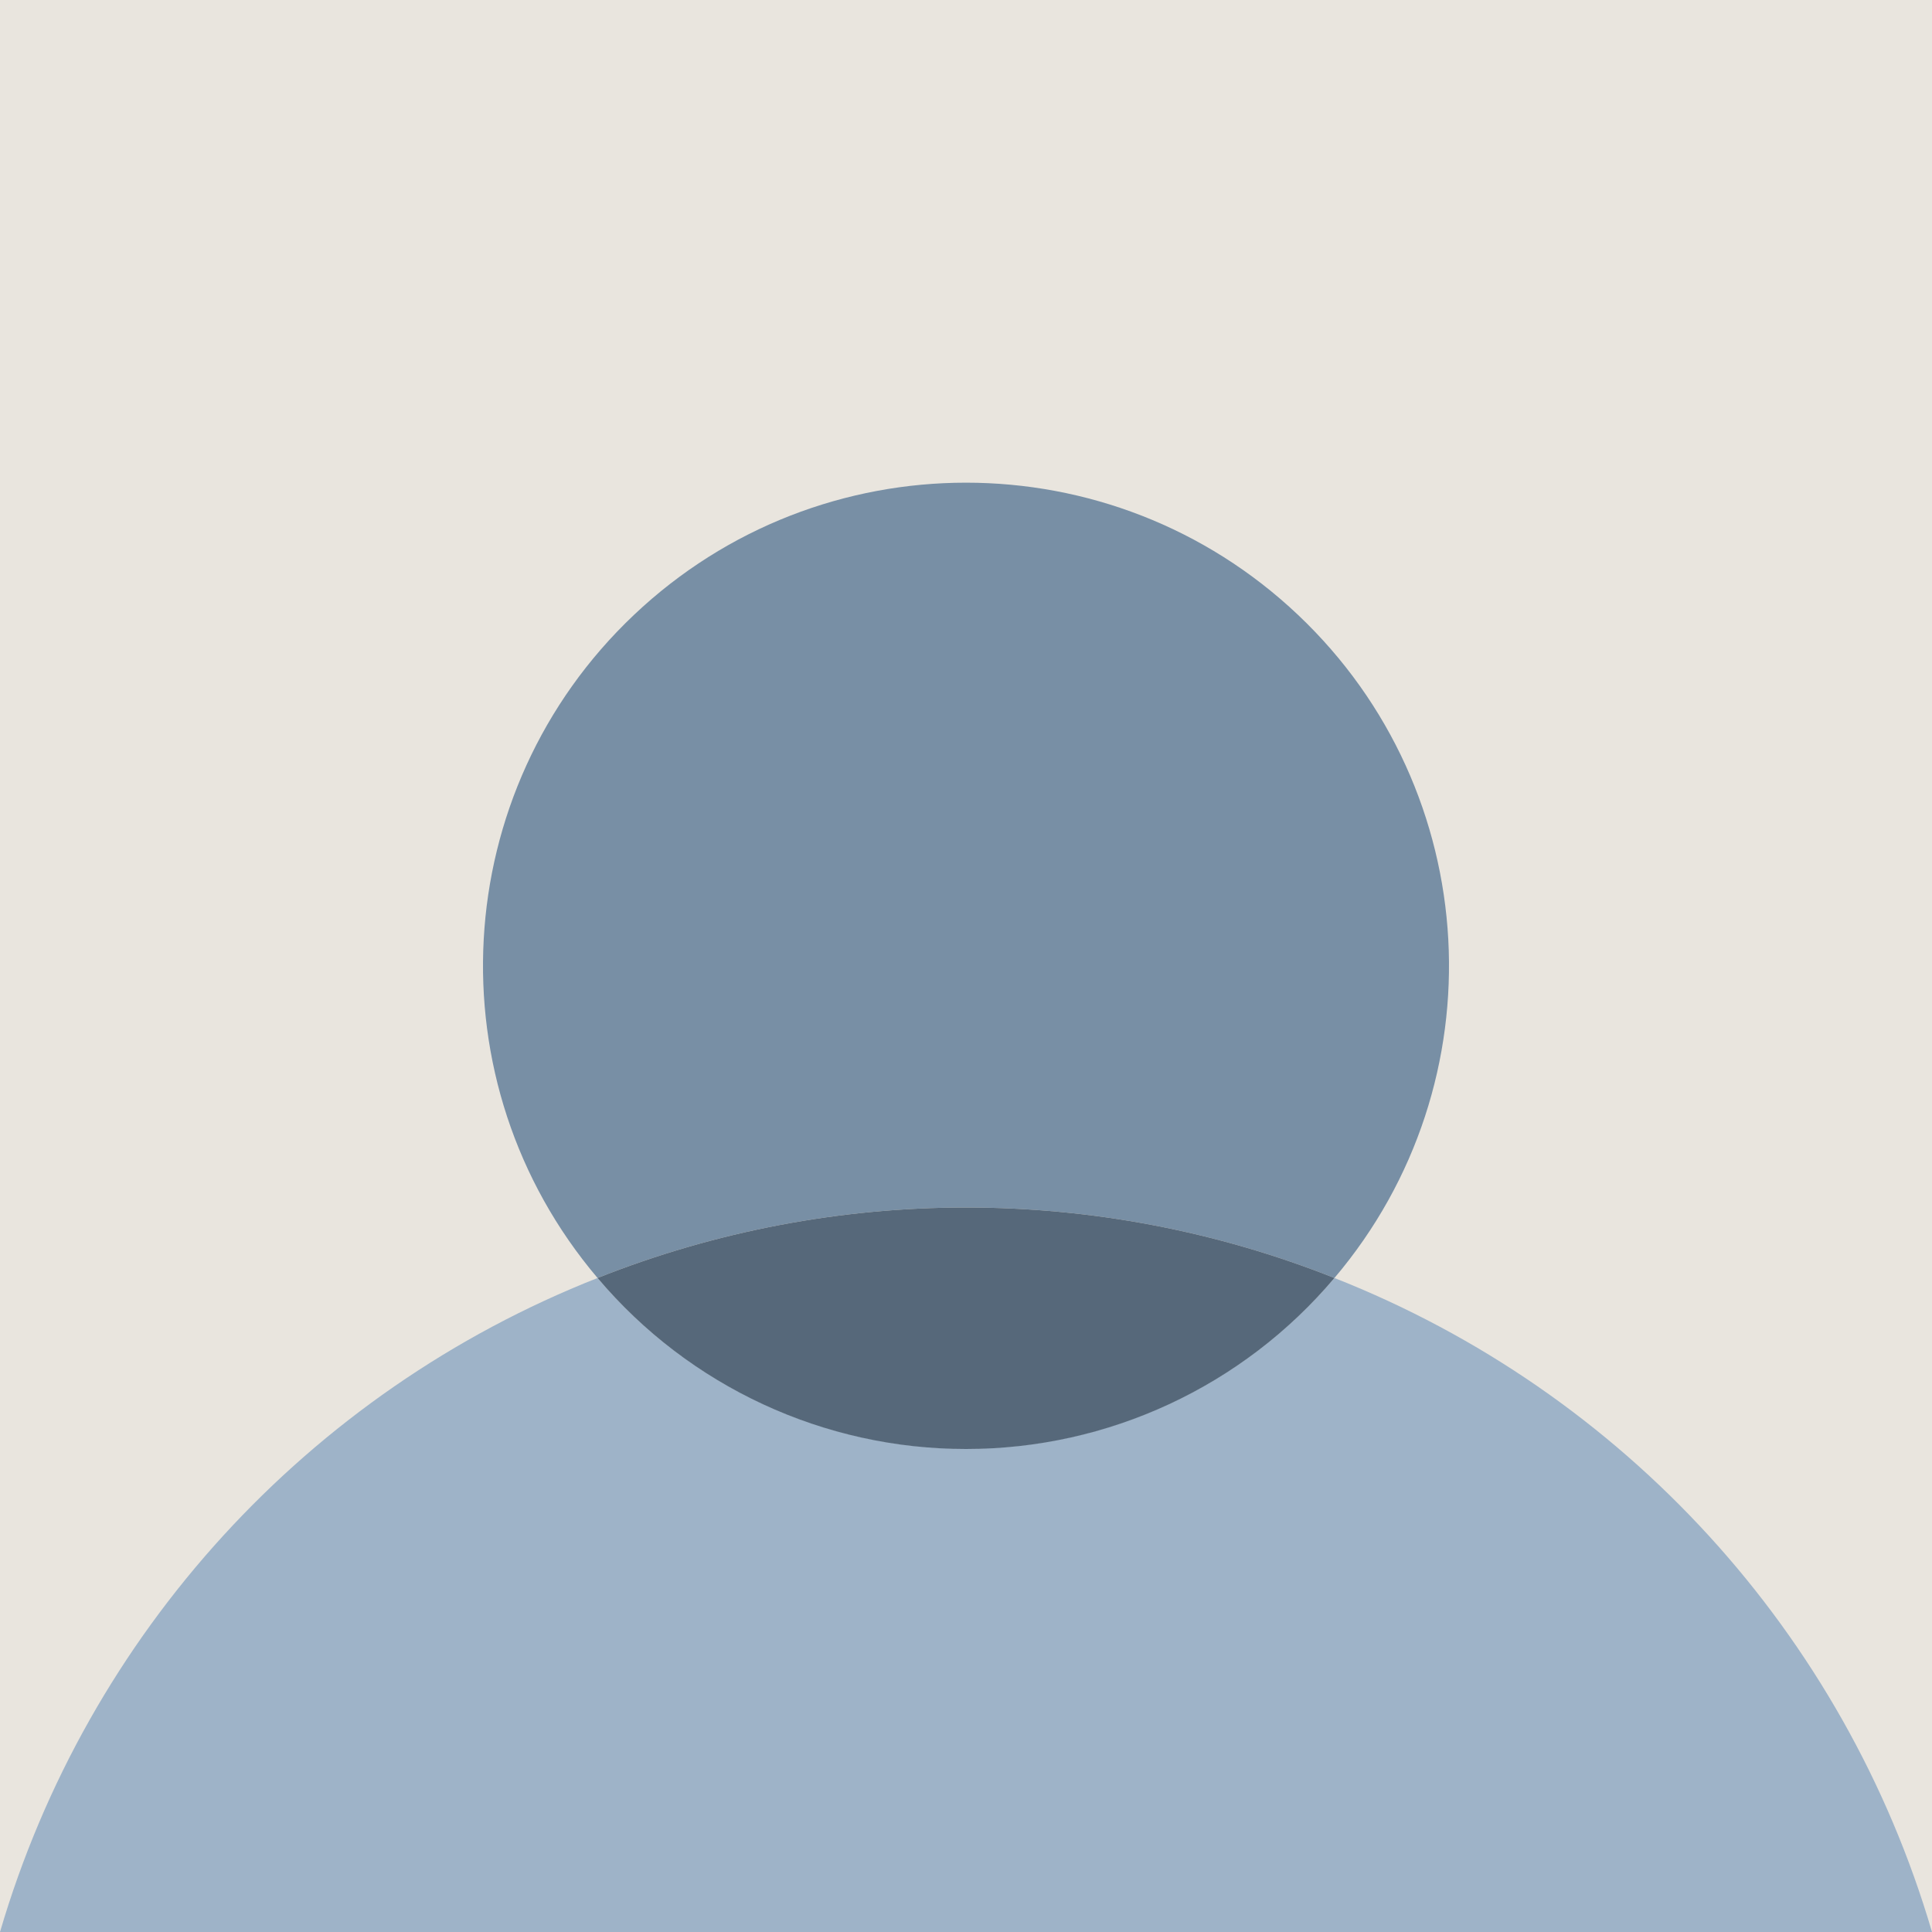
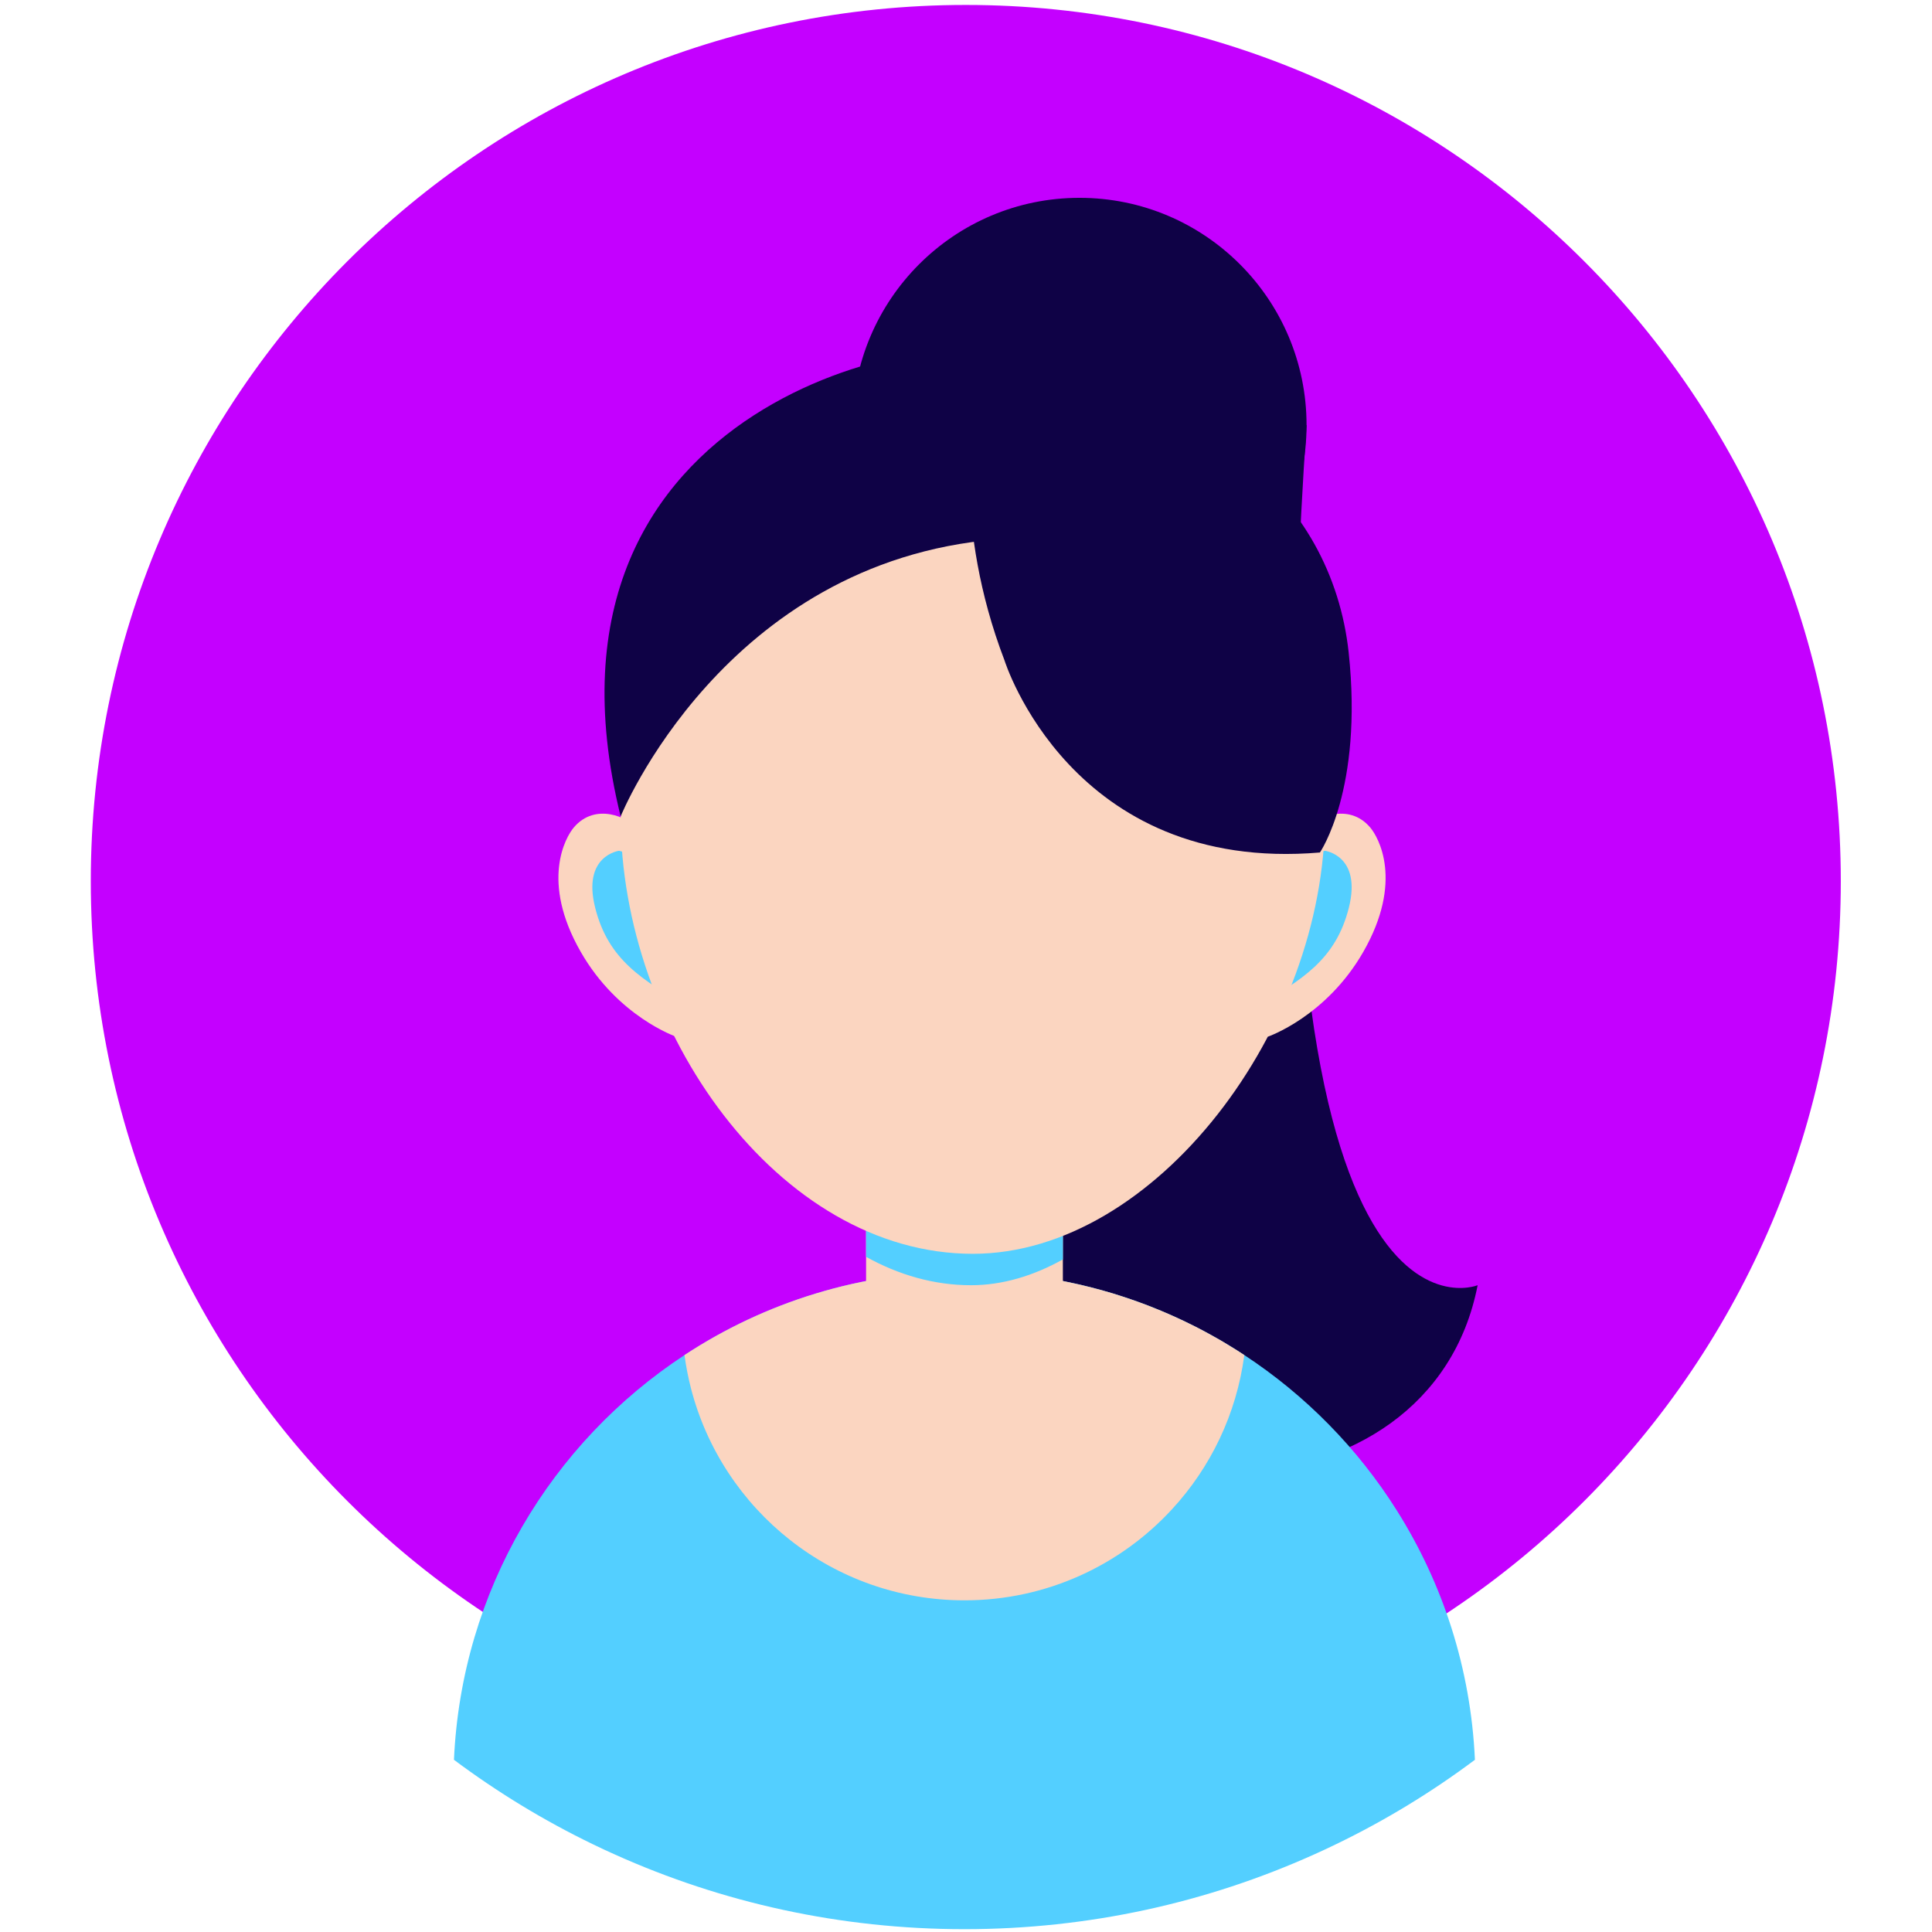
- <svg xmlns="http://www.w3.org/2000/svg" viewBox="0 0 128 128" data-supported-dps="128x128">
-   <path fill="#e9e5de" d="M0 0h128v128H0z" />
-   <path d="M88.41 84.67a32 32 0 10-48.82 0 66.13 66.13 0 0148.82 0z" fill="#788fa5" />
-   <path d="M88.41 84.67a32 32 0 01-48.82 0A66.79 66.79 0 000 128h128a66.79 66.79 0 00-39.59-43.33z" fill="#9eb3c8" />
-   <path d="M64 96a31.93 31.93 0 0024.41-11.33 66.13 66.13 0 00-48.82 0A31.93 31.93 0 0064 96z" fill="#56687a" />
+ <svg xmlns="http://www.w3.org/2000/svg" width="375" viewBox="0 0 375 375" height="375" version="1.0">
+   <defs>
+     <clipPath id="a">
+       <path d="M 17.531 0.91 L 357.281 0.91 L 357.281 342 L 17.531 342 Z M 17.531 0.91" />
+     </clipPath>
+     <clipPath id="b">
+       <path d="M 88 246 L 287 246 L 287 374.41 L 88 374.41 Z M 88 246" />
+     </clipPath>
+   </defs>
+   <g clip-path="url(#a)">
+     <path fill="#C400FF" d="M 357.297 171.035 C 357.297 264.969 281.262 341.109 187.461 341.109 C 93.66 341.109 17.625 264.969 17.625 171.035 C 17.621 77.102 93.66 0.961 187.461 0.961 C 281.262 0.961 357.297 77.102 357.297 171.035" />
+   </g>
+   <path fill="#0F0246" d="M 253.602 82.527 C 253.602 106.906 233.875 126.656 209.531 126.656 C 185.199 126.656 165.465 106.906 165.465 82.527 C 165.465 58.152 185.199 38.398 209.531 38.398 C 233.875 38.398 253.602 58.152 253.602 82.527" />
+   <path fill="#0F0246" d="M 173.262 82.527 L 165.465 82.527 C 165.465 82.527 155.699 214.168 181.113 255.859 C 206.527 297.555 277.617 296.566 286.809 249.461 C 286.809 249.461 240.938 268.281 253.602 82.527 L 173.262 82.527" />
+   <g clip-path="url(#b)">
+     <path fill="#53CFFF" d="M 286.281 341.574 C 277.879 347.855 268.859 353.355 259.332 357.957 C 257.895 358.664 256.434 359.332 254.961 359.996 C 234.273 369.285 211.34 374.453 187.203 374.453 C 163.055 374.453 140.117 369.285 119.43 359.996 C 117.957 359.336 116.5 358.664 115.051 357.957 C 105.523 353.344 96.516 347.855 88.113 341.574 C 89.582 308.695 107.035 279.977 132.859 263.02 C 148.477 252.762 167.141 246.809 187.203 246.809 C 190.25 246.809 193.277 246.949 196.266 247.219 C 212.875 248.723 228.297 254.324 241.531 263.02 C 253.418 270.828 263.539 281.125 271.117 293.168 C 280.031 307.301 285.48 323.836 286.281 341.574" />
+   </g>
+   <path fill="#FBD5C0" d="M 241.52 263.02 C 240.008 274.488 234.957 284.852 227.484 292.949 C 217.48 303.812 203.129 310.625 187.203 310.625 C 161.66 310.625 140.203 293.137 134.113 269.461 C 133.574 267.363 133.152 265.207 132.859 263.02 C 148.465 252.762 167.129 246.809 187.203 246.809 C 190.25 246.809 193.277 246.938 196.266 247.219 C 196.781 247.262 197.301 247.316 197.82 247.371 C 198.133 247.402 198.457 247.438 198.773 247.48 C 199.129 247.512 199.484 247.566 199.832 247.609 C 200.047 247.629 200.277 247.664 200.492 247.695 C 200.805 247.727 201.129 247.781 201.453 247.824 C 201.703 247.859 201.953 247.902 202.211 247.934 C 202.426 247.965 202.645 248 202.859 248.043 C 203.227 248.098 203.594 248.16 203.965 248.215 C 205.531 248.484 207.109 248.789 208.645 249.137 C 209.004 249.211 209.348 249.289 209.684 249.363 C 209.891 249.418 210.086 249.461 210.277 249.516 C 210.645 249.602 211.023 249.688 211.383 249.785 C 211.457 249.797 211.512 249.809 211.555 249.816 C 212.008 249.938 212.473 250.055 212.93 250.188 C 213.426 250.305 213.914 250.445 214.387 250.586 C 214.949 250.738 215.492 250.902 216.031 251.062 C 216.453 251.191 216.875 251.324 217.297 251.465 C 217.566 251.551 217.848 251.637 218.109 251.723 C 218.562 251.863 219.004 252.016 219.426 252.168 C 219.969 252.352 220.5 252.535 221.027 252.73 C 221.07 252.754 221.105 252.762 221.137 252.773 C 221.688 252.969 222.227 253.176 222.77 253.379 C 223.168 253.543 223.582 253.695 223.992 253.867 C 225.074 254.289 226.109 254.734 227.148 255.188 L 228.512 255.805 C 228.922 255.992 229.332 256.188 229.746 256.379 C 230.121 256.566 230.492 256.738 230.859 256.922 C 231.203 257.086 231.539 257.258 231.887 257.43 C 232.102 257.539 232.328 257.648 232.547 257.766 C 233.434 258.223 234.32 258.699 235.172 259.176 C 235.496 259.348 235.812 259.531 236.113 259.707 C 236.328 259.824 236.516 259.934 236.707 260.039 L 237.445 260.473 C 237.691 260.625 237.953 260.777 238.199 260.93 C 238.352 261.027 238.516 261.125 238.676 261.223 C 239.141 261.492 239.598 261.773 240.051 262.066 C 240.547 262.379 241.035 262.695 241.52 263.02" />
+   <path fill="#FBD5C0" d="M 206.301 224.555 L 206.301 262.176 C 206.301 271.691 198.523 279.488 189.02 279.488 L 185.375 279.488 C 175.867 279.488 168.105 271.691 168.105 262.176 L 168.105 224.555 C 168.105 215.035 175.867 207.25 185.375 207.25 L 189.02 207.25 C 198.523 207.25 206.301 215.035 206.301 224.555" />
+   <path fill="#53CFFF" d="M 206.301 224.555 L 206.301 244.457 C 200.621 247.621 194.598 249.461 188.477 249.461 C 181.273 249.461 174.398 247.445 168.105 243.949 L 168.105 224.555 C 168.105 215.035 175.867 207.25 185.375 207.25 L 189.02 207.25 C 198.523 207.25 206.301 215.035 206.301 224.555" />
+   <path fill="#FBD5C0" d="M 246.074 201.227 C 246.074 201.227 257.387 197.371 264.621 184.746 C 272.473 171.035 267.539 162.492 265.98 160.641 C 261.73 155.582 255.168 158.832 254.086 160.641 C 253.004 162.449 237.348 190.93 246.074 201.227" />
+   <path fill="#53CFFF" d="M 257.168 165.133 C 257.168 165.133 264.34 166.055 261.82 176.156 C 259.289 186.273 252.66 190.27 243.652 195.434 C 234.645 200.598 248.16 167.191 257.168 165.133" />
+   <path fill="#FBD5C0" d="M 131.25 201.227 C 131.25 201.227 119.938 197.371 112.715 184.746 C 104.863 171.035 109.793 162.492 111.352 160.641 C 115.602 155.582 122.164 158.832 123.246 160.641 C 124.328 162.449 139.988 190.93 131.25 201.227" />
+   <path fill="#53CFFF" d="M 120.164 165.133 C 120.164 165.133 112.984 166.055 115.516 176.156 C 118.035 186.273 124.676 190.27 133.684 195.434 C 142.691 200.598 129.172 167.191 120.164 165.133" />
+   <path fill="#FBD5C0" d="M 257.168 158.461 C 257.168 116.953 226.566 83.297 188.824 83.297 C 151.07 83.297 120.469 116.953 120.469 158.461 C 120.469 199.973 151.07 243.363 188.824 243.363 C 224.293 243.363 257.168 199.625 257.168 158.461" />
+   <path fill="#0F0246" d="M 194.965 128.152 C 194.965 128.152 207.836 169.574 256.195 165.469 C 256.195 165.469 264.629 153.242 261.777 126.656 C 258.555 96.691 232.059 71.48 188.824 80.504 C 188.824 80.504 184.875 101.805 194.965 128.152" />
+   <path fill="#0F0246" d="M 197.129 83.297 C 197.129 83.297 198.934 75.457 192.445 69.316 C 185.957 63.176 100.039 75.781 120.469 158.461 C 120.469 158.461 140.484 109.016 193.527 104.684 L 197.129 83.297" />
</svg>
